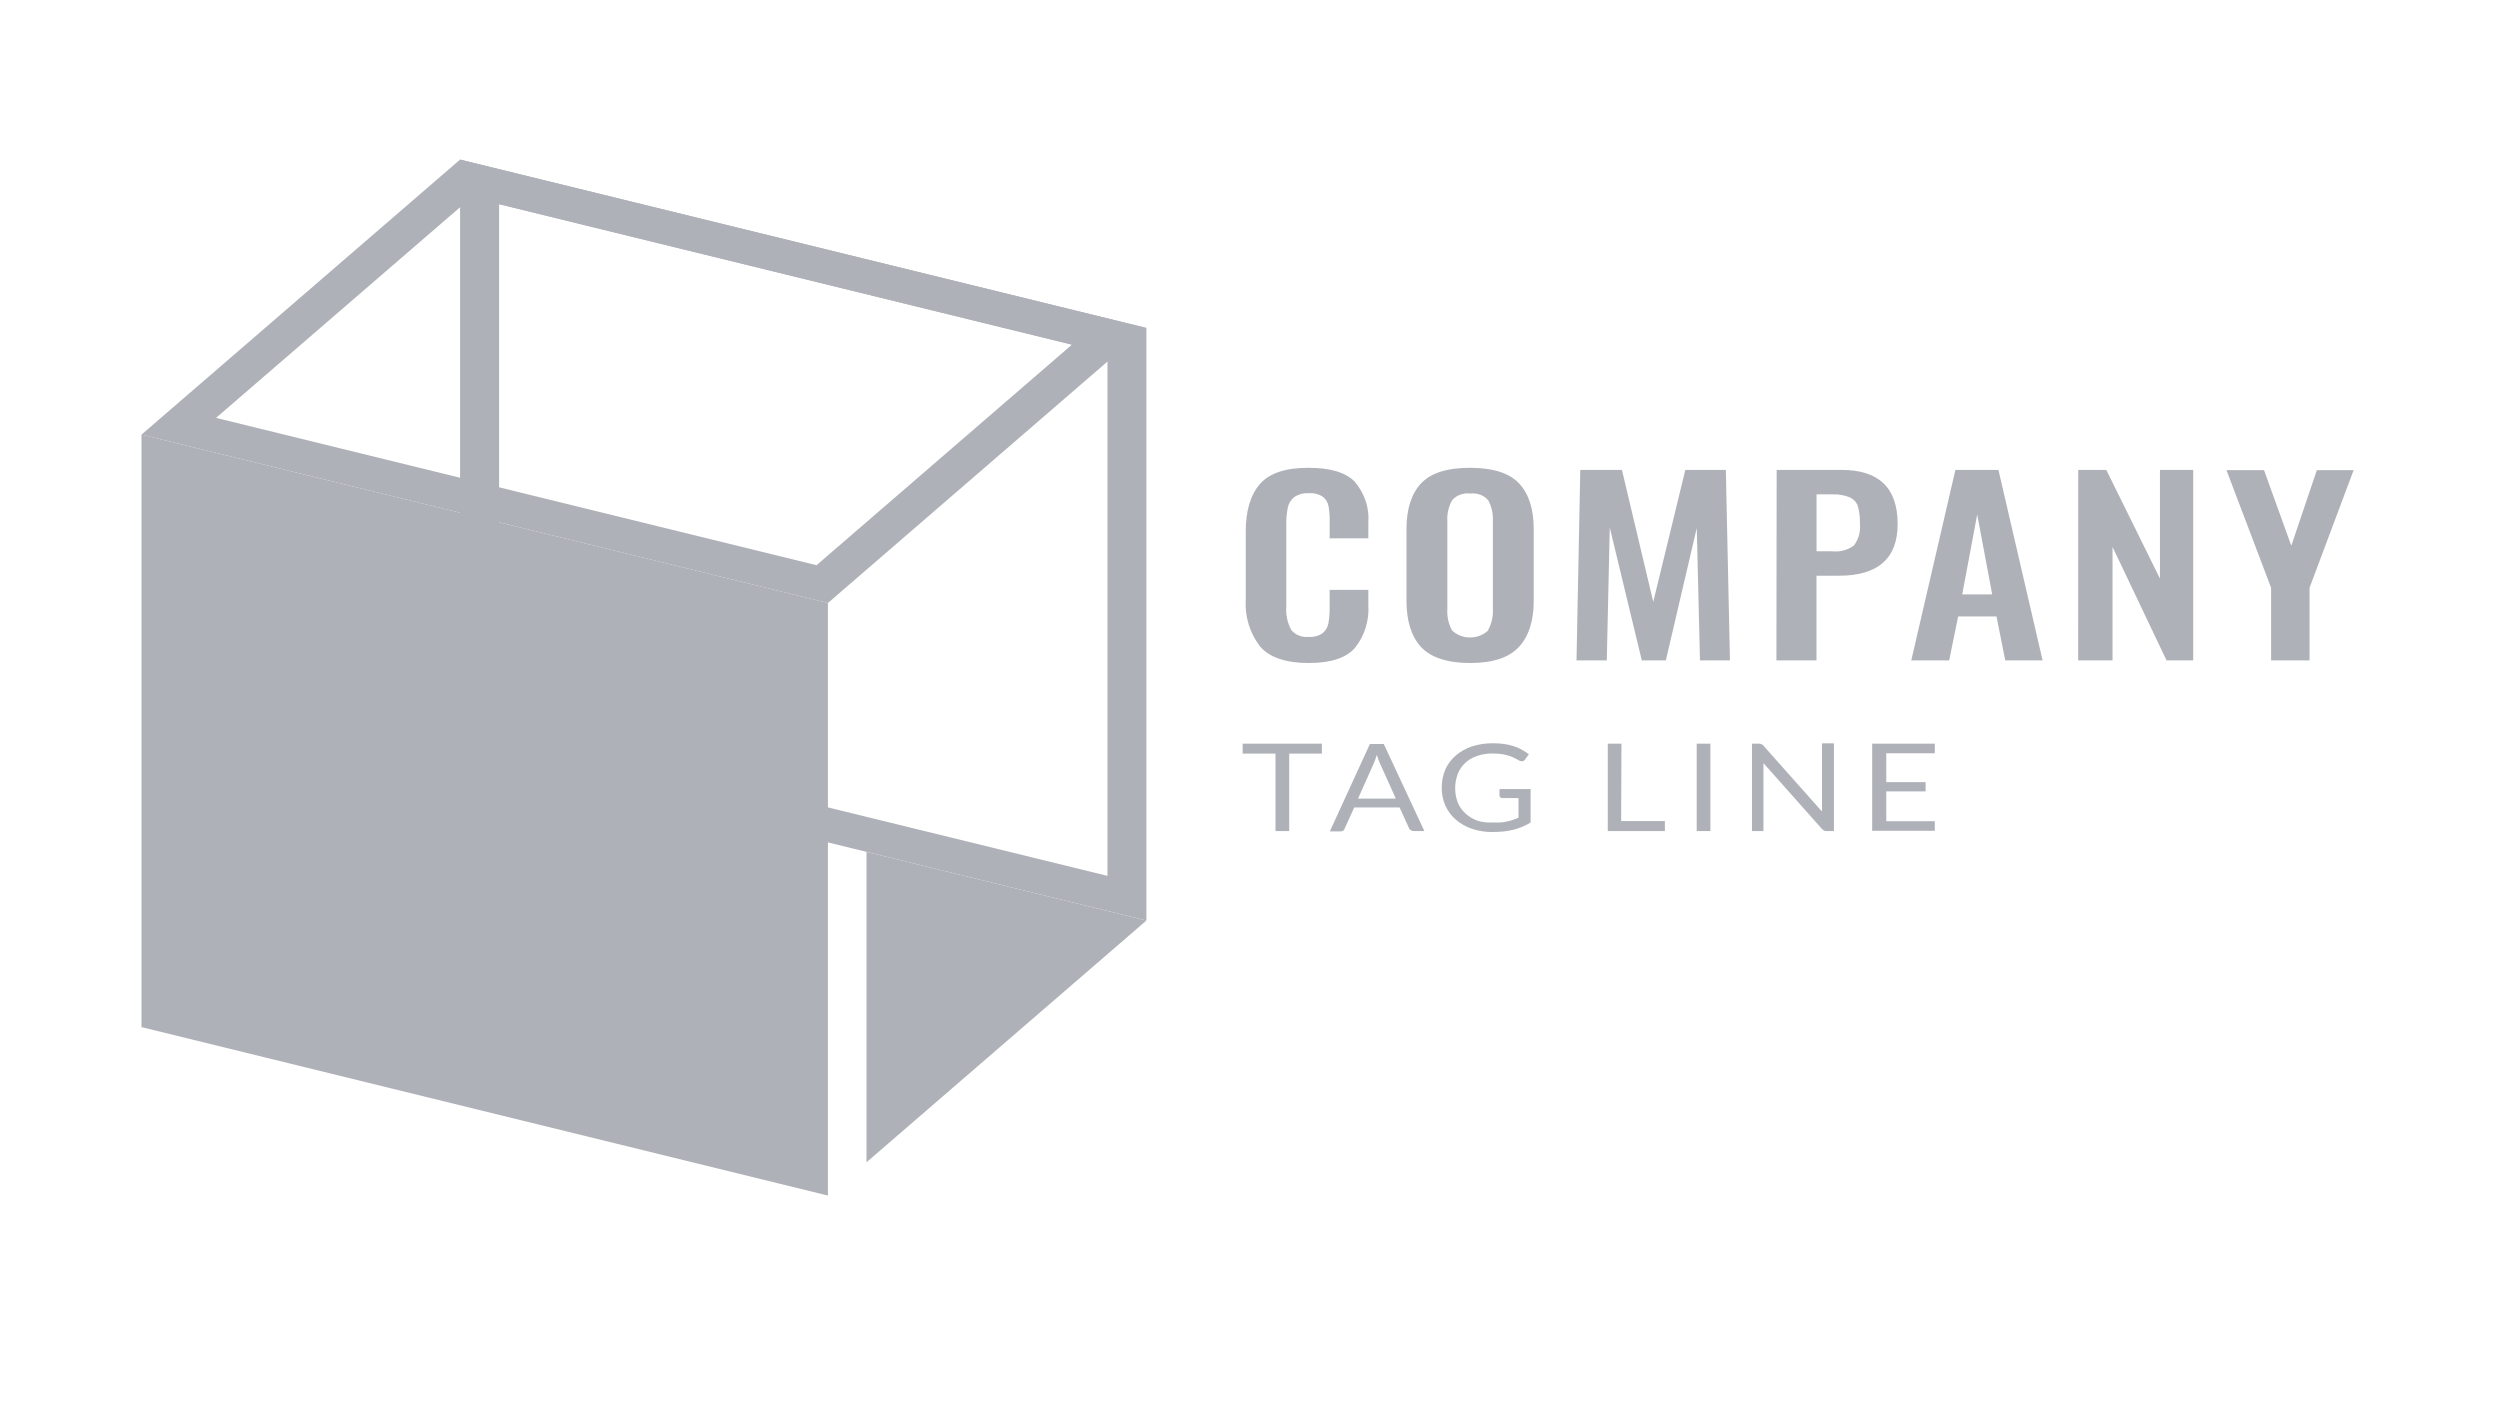
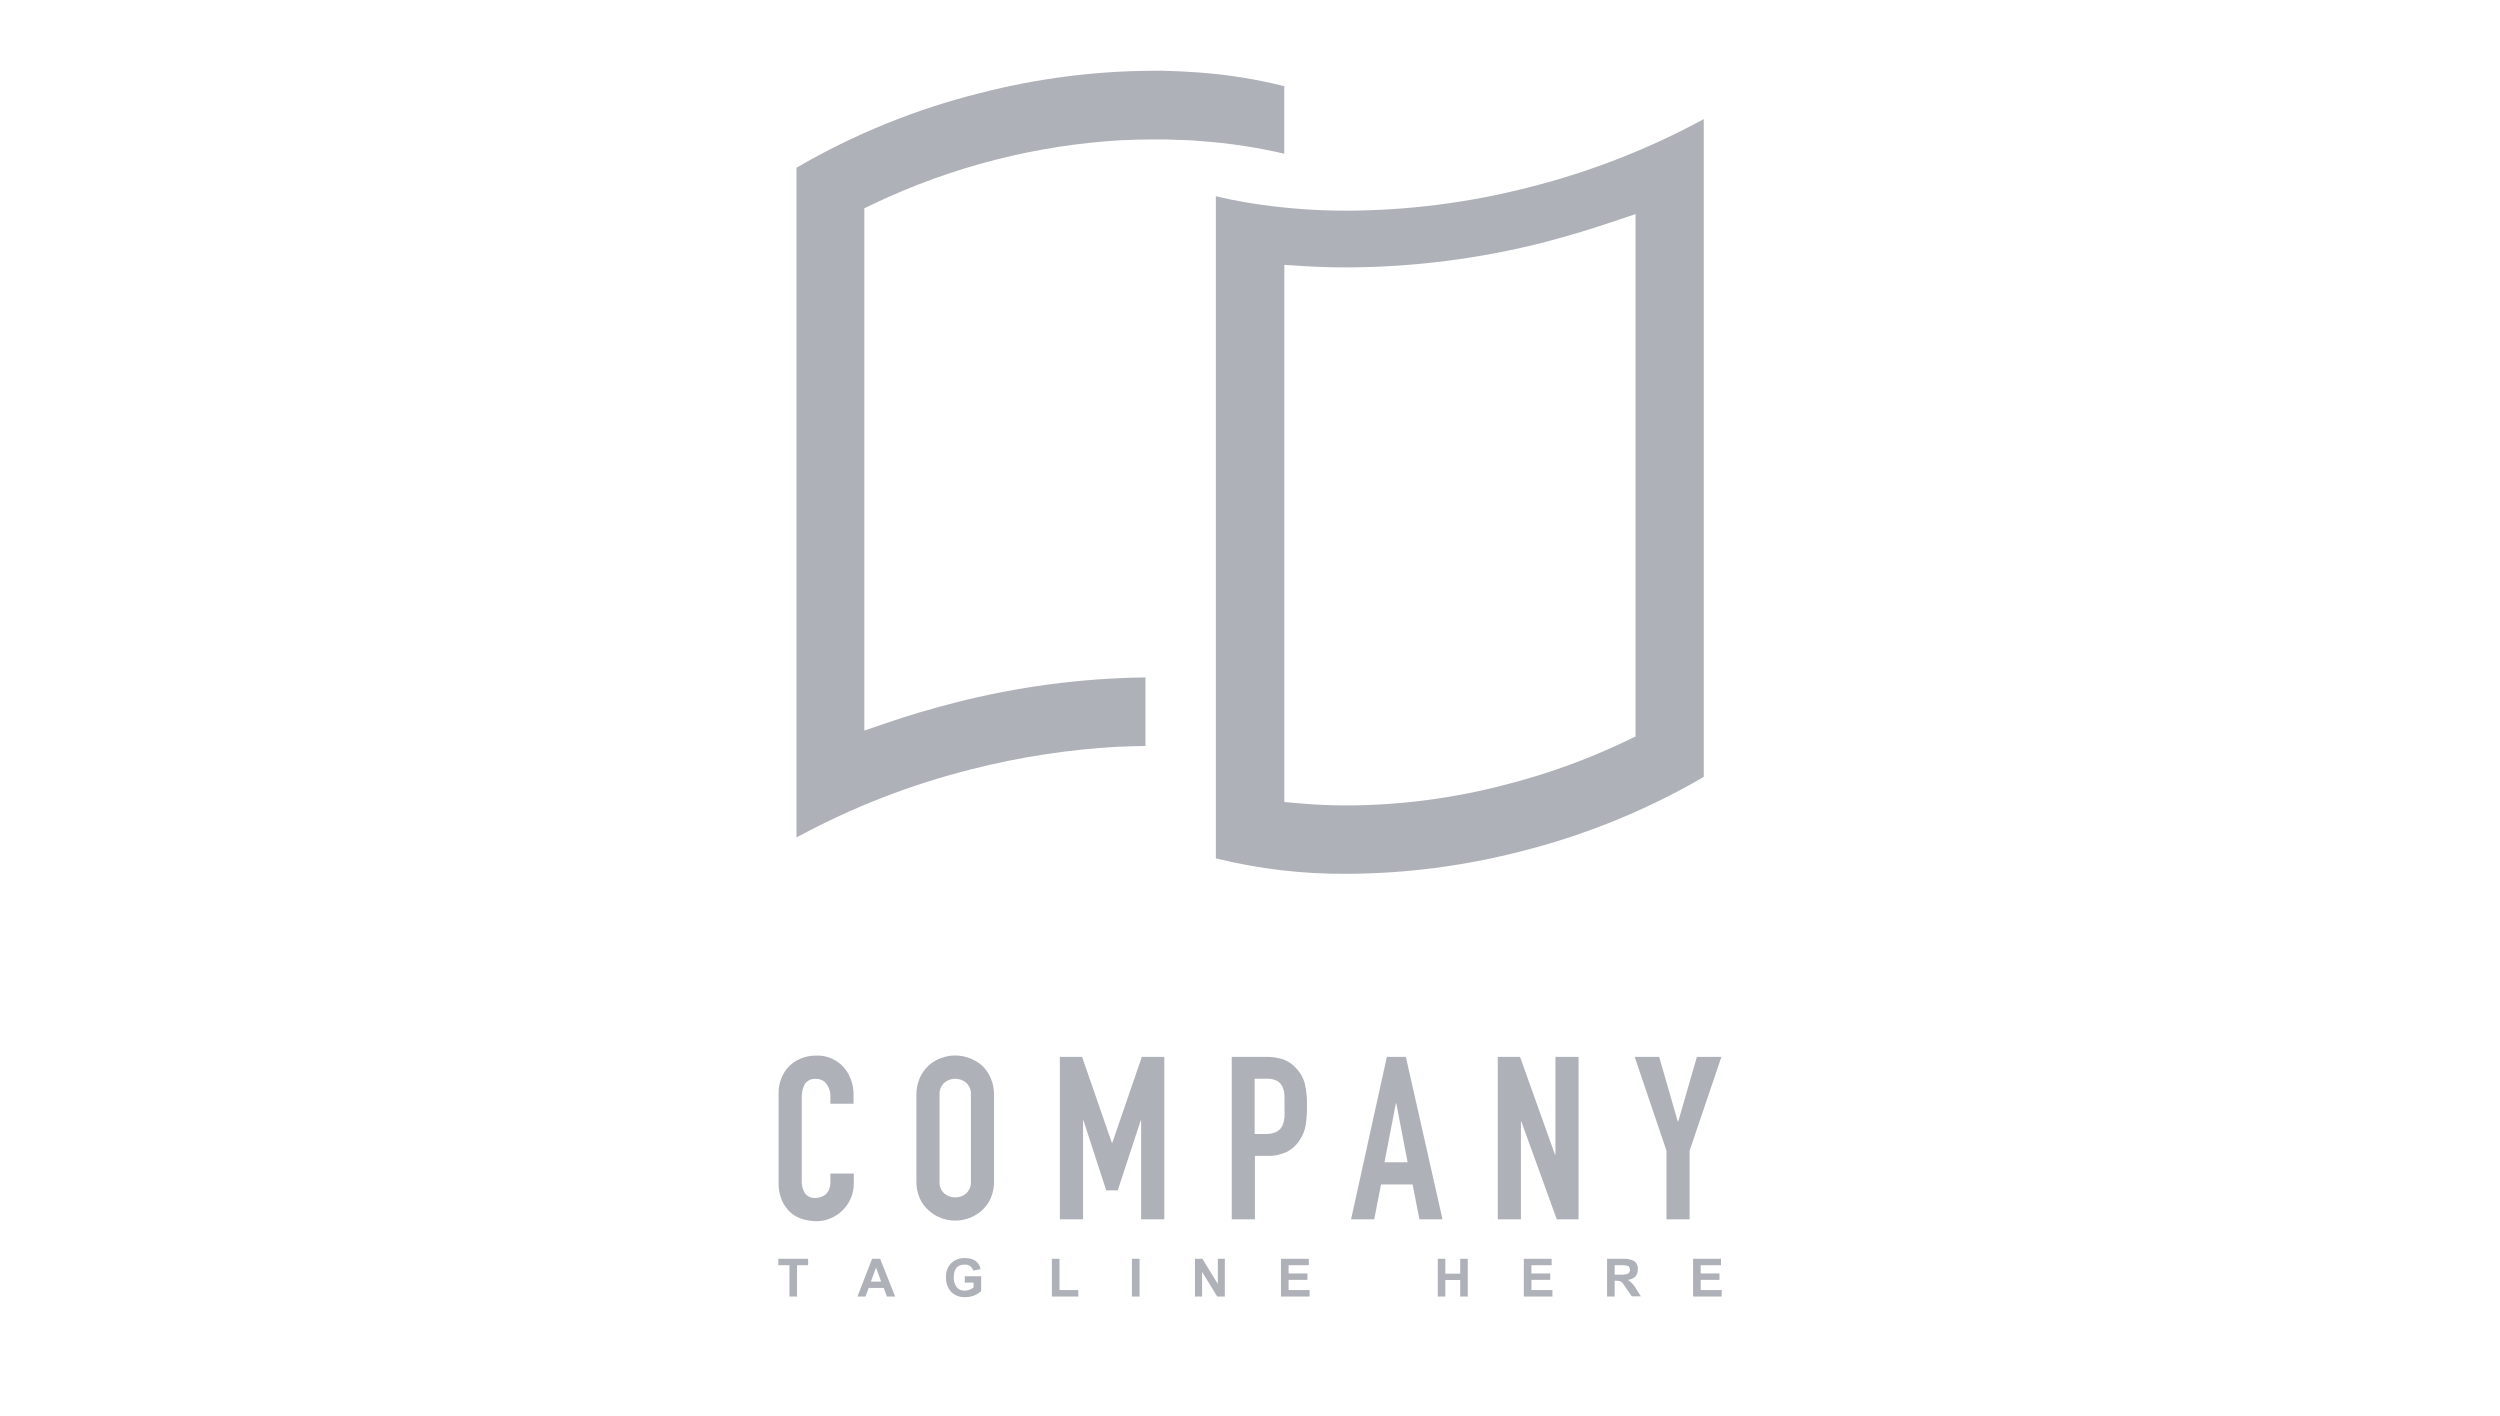
<svg xmlns="http://www.w3.org/2000/svg" width="106" height="60" fill="none">
-   <path d="M53.425 27.408a2.947 2.947 0 0 1-.605-1.988v-2.884c0-.883.2-1.555.602-2.015.4-.46 1.089-.688 2.065-.686.917 0 1.569.196 1.953.587.42.499.625 1.109.578 1.724v.678h-1.64v-.687c.005-.224-.01-.449-.048-.671a.65.65 0 0 0-.235-.399.95.95 0 0 0-.594-.155 1.005 1.005 0 0 0-.625.164.768.768 0 0 0-.272.44 3.332 3.332 0 0 0-.065.713v3.499c-.026.337.047.675.21.982a.77.77 0 0 0 .328.238.9.9 0 0 0 .424.055.893.893 0 0 0 .58-.158.704.704 0 0 0 .245-.425c.038-.232.056-.467.051-.701v-.71h1.641v.648a2.64 2.64 0 0 1-.567 1.813c-.377.428-1.02.642-1.964.642s-1.658-.229-2.062-.704ZM60.257 27.438c-.415-.45-.622-1.103-.622-1.968v-3.033c0-.857.207-1.505.622-1.945.414-.44 1.107-.659 2.079-.657.965 0 1.654.22 2.069.657.414.44.625 1.088.625 1.945v3.032c0 .857-.21 1.514-.632 1.966-.421.451-1.107.677-2.062.677-.955 0-1.661-.229-2.08-.674Zm2.843-.728c.149-.28.216-.589.197-.897v-3.714a1.65 1.65 0 0 0-.193-.88.776.776 0 0 0-.335-.241.907.907 0 0 0-.433-.052.918.918 0 0 0-.434.052.786.786 0 0 0-.337.241c-.15.275-.217.578-.197.88v3.731c-.02.309.047.617.197.898.095.094.214.17.346.222a1.158 1.158 0 0 0 .843 0c.133-.052.25-.128.346-.222v-.018ZM67.004 19.924h1.766l1.328 5.595 1.36-5.595h1.718L73.35 28h-1.271l-.136-5.613L70.632 28h-1.02l-1.358-5.634L68.128 28h-1.284l.16-8.076ZM75.33 19.924h2.752c1.585 0 2.378.764 2.378 2.293 0 1.464-.835 2.196-2.504 2.194h-.937V28H75.32l.01-8.077Zm2.351 3.451c.168.019.338.006.5-.039.16-.044.31-.117.434-.216.195-.273.281-.593.245-.912a2.525 2.525 0 0 0-.082-.733.594.594 0 0 0-.125-.222.703.703 0 0 0-.214-.162 1.759 1.759 0 0 0-.758-.13h-.659v2.414h.66ZM82.91 19.924h1.824L86.606 28h-1.584l-.37-1.862h-1.627L82.645 28h-1.607l1.871-8.076Zm1.559 5.279-.636-3.39-.635 3.39h1.27ZM88.117 19.924h1.19l2.275 4.607v-4.607h1.41V28h-1.131l-2.29-4.81V28h-1.457l.003-8.076ZM96.294 24.92l-1.892-4.985h1.594l1.155 3.203 1.083-3.203h1.56l-1.869 4.986V28h-1.63v-3.08ZM56.048 31.532v.422h-1.386v3.282h-.581v-3.282h-1.393v-.422h3.36ZM60.393 35.236h-.449a.2.2 0 0 1-.126-.035.194.194 0 0 1-.074-.085l-.401-.88H57.42l-.4.88a.243.243 0 0 1-.062.1.208.208 0 0 1-.126.035h-.448l1.699-3.704h.59l1.72 3.69Zm-2.813-1.375h1.603l-.68-1.508a2.699 2.699 0 0 1-.125-.349c-.024.07-.044.138-.064.197l-.062.155-.672 1.505ZM63.321 34.872c.107.005.213.005.32 0 .091-.008.182-.023.271-.044.083-.017.165-.04.245-.067.075-.027.15-.059.227-.091v-.833h-.679a.137.137 0 0 1-.092-.03.086.086 0 0 1-.026-.03.074.074 0 0 1-.008-.037v-.284h1.318v1.42a2.578 2.578 0 0 1-.716.301c-.14.036-.281.061-.425.077-.165.016-.33.023-.496.023a2.59 2.59 0 0 1-.856-.138 2.09 2.09 0 0 1-.68-.387 1.79 1.79 0 0 1-.438-.587 1.851 1.851 0 0 1-.156-.768 1.92 1.92 0 0 1 .153-.774c.097-.22.247-.42.438-.587.194-.167.425-.297.68-.384.29-.095.6-.142.91-.138.158 0 .316.01.472.032.138.02.274.051.404.094.12.038.233.088.34.147.104.058.203.122.296.193l-.163.229a.142.142 0 0 1-.055.05.17.17 0 0 1-.078.02.222.222 0 0 1-.105-.029 2.113 2.113 0 0 1-.167-.088 1.504 1.504 0 0 0-.227-.1 2.127 2.127 0 0 0-.313-.082 2.614 2.614 0 0 0-.431-.032 2.009 2.009 0 0 0-.656.103c-.189.065-.36.165-.5.293a1.29 1.29 0 0 0-.315.46 1.732 1.732 0 0 0 0 1.235c.074.175.19.333.34.467.139.127.308.227.495.293.216.064.445.089.673.073ZM68.736 34.814h1.855v.422H68.17v-3.704h.58l-.013 3.282ZM72.52 35.236h-.58v-3.704h.58v3.704ZM74.681 31.55a.28.28 0 0 1 .089.067l2.483 2.792a.881.881 0 0 1 0-.132V31.517h.506v3.72h-.292a.275.275 0 0 1-.126-.021.328.328 0 0 1-.091-.07l-2.48-2.79v2.88h-.486v-3.704h.302c.033 0 .066.006.095.017ZM82.036 31.532v.407h-2.058v1.223h1.668v.393h-1.668v1.264h2.058v.408H79.38v-3.695h2.656ZM21.162 8.656l25.795 6.323v22.158l-25.795-6.32V8.655Zm-1.655-1.89v25.127l29.1 7.136V13.905l-29.1-7.138Z" fill="#AFB1B8" />
-   <path d="M35.104 50.692 6 43.55V18.427l29.104 7.139v25.126Z" fill="#AFB1B8" />
-   <path d="m19.99 8.371 25.458 6.244-10.827 9.35L9.16 17.718 19.99 8.37Zm-.483-1.604L6 18.427l29.104 7.14 13.504-11.662-29.1-7.138ZM36.741 49.279 48.608 39.03 36.74 36.12v13.16Z" fill="#AFB1B8" />
+   <path fill-rule="evenodd" clip-rule="evenodd" d="M50.114 5.935h-.137c-.21-.013-.42-.018-.63-.023h-.455c-.397 0-.802.01-1.204.03a.625.625 0 0 0-.091 0A28.275 28.275 0 0 0 37.08 8.625l-.432.208v22.142l1.012-.344c.888-.305 1.834-.58 2.813-.834a34.329 34.329 0 0 1 8.095-1.075v2.909c-.362.002-.713.012-1.065.03h-.084a32.36 32.36 0 0 0-6.228.956 31.635 31.635 0 0 0-7.42 2.892V7.112a29.727 29.727 0 0 1 7.785-3.166A29.793 29.793 0 0 1 48.892 3h.427c.511.013 1.01.036 1.478.071 1.233.087 2.456.282 3.655.583v2.863a22.623 22.623 0 0 0-3.541-.534l-.073-.006c-.247-.021-.494-.042-.724-.042Zm5.039 2.926c.635.049 1.293.072 1.958.072a31.467 31.467 0 0 0 7.713-.99A31.777 31.777 0 0 0 72.24 5.05v27.89a29.815 29.815 0 0 1-7.786 3.166 29.943 29.943 0 0 1-7.337.944 22.405 22.405 0 0 1-5.565-.656V8.322c.43.1.873.191 1.323.267.739.125 1.518.216 2.277.272Zm14.194.217-1.012.34c-.93.313-1.87.593-2.813.842a34.263 34.263 0 0 1-8.406 1.078c-.66 0-1.267-.018-1.854-.056l-.807-.053V34.006l.693.06c.642.057 1.305.085 1.973.085a26.884 26.884 0 0 0 6.62-.857 27.764 27.764 0 0 0 5.174-1.86l.432-.208V9.078Z" fill="#AFB1B8" />
+   <path d="M35.737 45.212a1.491 1.491 0 0 0-1.126-.455 1.672 1.672 0 0 0-.65.122 1.464 1.464 0 0 0-.832.842c-.08.2-.119.413-.116.628v3.794c-.01.267.042.533.149.778.09.195.219.368.38.509.151.127.329.22.52.27.185.051.376.078.567.078.211.002.42-.043.612-.132a1.6 1.6 0 0 0 .96-1.465v-.424h-.993v.338a.88.88 0 0 1-.058.338.608.608 0 0 1-.144.214.697.697 0 0 1-.415.145.503.503 0 0 1-.465-.204.898.898 0 0 1-.132-.508v-3.538c-.006-.196.036-.39.122-.567a.507.507 0 0 1 .485-.229.527.527 0 0 1 .443.214.806.806 0 0 1 .164.509v.328h.982v-.387a1.79 1.79 0 0 0-.121-.664 1.56 1.56 0 0 0-.332-.534ZM41.629 45.17a1.765 1.765 0 0 0-1.128-.418c-.202 0-.403.037-.592.107A1.56 1.56 0 0 0 39 45.7c-.1.231-.15.482-.145.735v3.638c-.007.256.043.51.145.745.09.196.22.37.384.509.152.14.33.25.524.32.19.07.39.106.592.107a1.714 1.714 0 0 0 1.128-.427c.158-.142.285-.315.374-.509.102-.234.151-.489.145-.745v-3.639a1.77 1.77 0 0 0-.145-.734 1.641 1.641 0 0 0-.374-.532Zm-.463 4.904a.656.656 0 0 1-.197.527.727.727 0 0 1-.934 0 .65.65 0 0 1-.197-.527v-3.639a.653.653 0 0 1 .197-.526.726.726 0 0 1 .934 0 .652.652 0 0 1 .197.526v3.64ZM49.367 51.7v-6.89h-.953l-1.253 3.647h-.017l-1.263-3.646h-.943v6.888h.984v-4.19h.018l.963 2.962h.491l.971-2.962h.018v4.19h.984ZM54.958 45.294c-.151-.17-.343-.3-.556-.377a2.184 2.184 0 0 0-.714-.107h-1.462v6.89h.982v-2.691h.505c.307.014.611-.051.886-.188a1.43 1.43 0 0 0 .539-.527c.113-.183.19-.387.225-.6a4.9 4.9 0 0 0 .053-.783c.01-.33-.023-.662-.096-.984a1.466 1.466 0 0 0-.362-.633Zm-.506 2.1a.867.867 0 0 1-.091.359.552.552 0 0 1-.253.241 1.006 1.006 0 0 1-.463.087h-.448v-2.342h.506a.942.942 0 0 1 .443.086.556.556 0 0 1 .23.254c.054.121.083.252.086.384v.458c0 .16.01.326 0 .473h-.01ZM59.608 44.81h-.805l-1.518 6.89h.982l.288-1.48h1.339l.288 1.48h.981l-1.555-6.89Zm-.906 4.471.483-2.497h.018l.48 2.497h-.981ZM65.95 48.96h-.018l-1.482-4.15h-.944v6.89h.981v-4.143h.02l1.5 4.142h.924v-6.888h-.981v4.15ZM71.948 44.81l-.79 2.74h-.02l-.79-2.74H69.31l1.348 3.978v2.911h.982v-2.911l1.348-3.977h-1.04ZM33 53.645h.473v1.327h.321v-1.328h.47v-.272H33v.273ZM36.977 53.372l-.62 1.6h.341l.132-.364h.638l.136.364h.35l-.636-1.6h-.341Zm-.05.967.217-.593.217.593h-.435ZM40.908 54.382h.37v.206a.613.613 0 0 1-.38.135.404.404 0 0 1-.34-.153.67.67 0 0 1-.118-.417c0-.356.154-.534.46-.534a.337.337 0 0 1 .362.255l.316-.062c-.068-.312-.293-.47-.678-.47a.804.804 0 0 0-.559.206.78.78 0 0 0-.23.615.872.872 0 0 0 .205.6.776.776 0 0 0 .607.235.96.96 0 0 0 .678-.255v-.63h-.693v.27ZM44.923 53.372h-.324v1.6h1.12V54.7h-.796v-1.328ZM48.318 53.372h-.324v1.6h.324v-1.6ZM51.636 54.44l-.655-1.068h-.313v1.6h.3v-1.045l.643 1.045h.322v-1.6h-.297v1.069ZM54.637 54.267h.797v-.272h-.797v-.35h.857v-.273h-1.181v1.6h1.214V54.7h-.89v-.433ZM61.912 54.003h-.63v-.63h-.32v1.599h.32v-.7h.63v.7h.322v-1.6h-.322v.631ZM64.93 54.267h.8v-.272h-.8v-.35h.86v-.273H64.61v1.6h1.212V54.7h-.89v-.433ZM69.023 54.268c.279-.044.42-.191.42-.445a.383.383 0 0 0-.157-.356.904.904 0 0 0-.468-.094h-.678v1.599h.322v-.669h.063a.431.431 0 0 1 .2.036c.047.029.086.069.114.117l.349.508h.384l-.195-.312a1.115 1.115 0 0 0-.354-.384Zm-.324-.222h-.237v-.401h.253a.84.84 0 0 1 .326.038.21.21 0 0 1-.015.325.913.913 0 0 1-.327.038ZM72.11 54.267h.796v-.272h-.796v-.35h.86v-.273h-1.184v1.6H73V54.7h-.89v-.433Z" fill="#AFB1B8" />
</svg>
